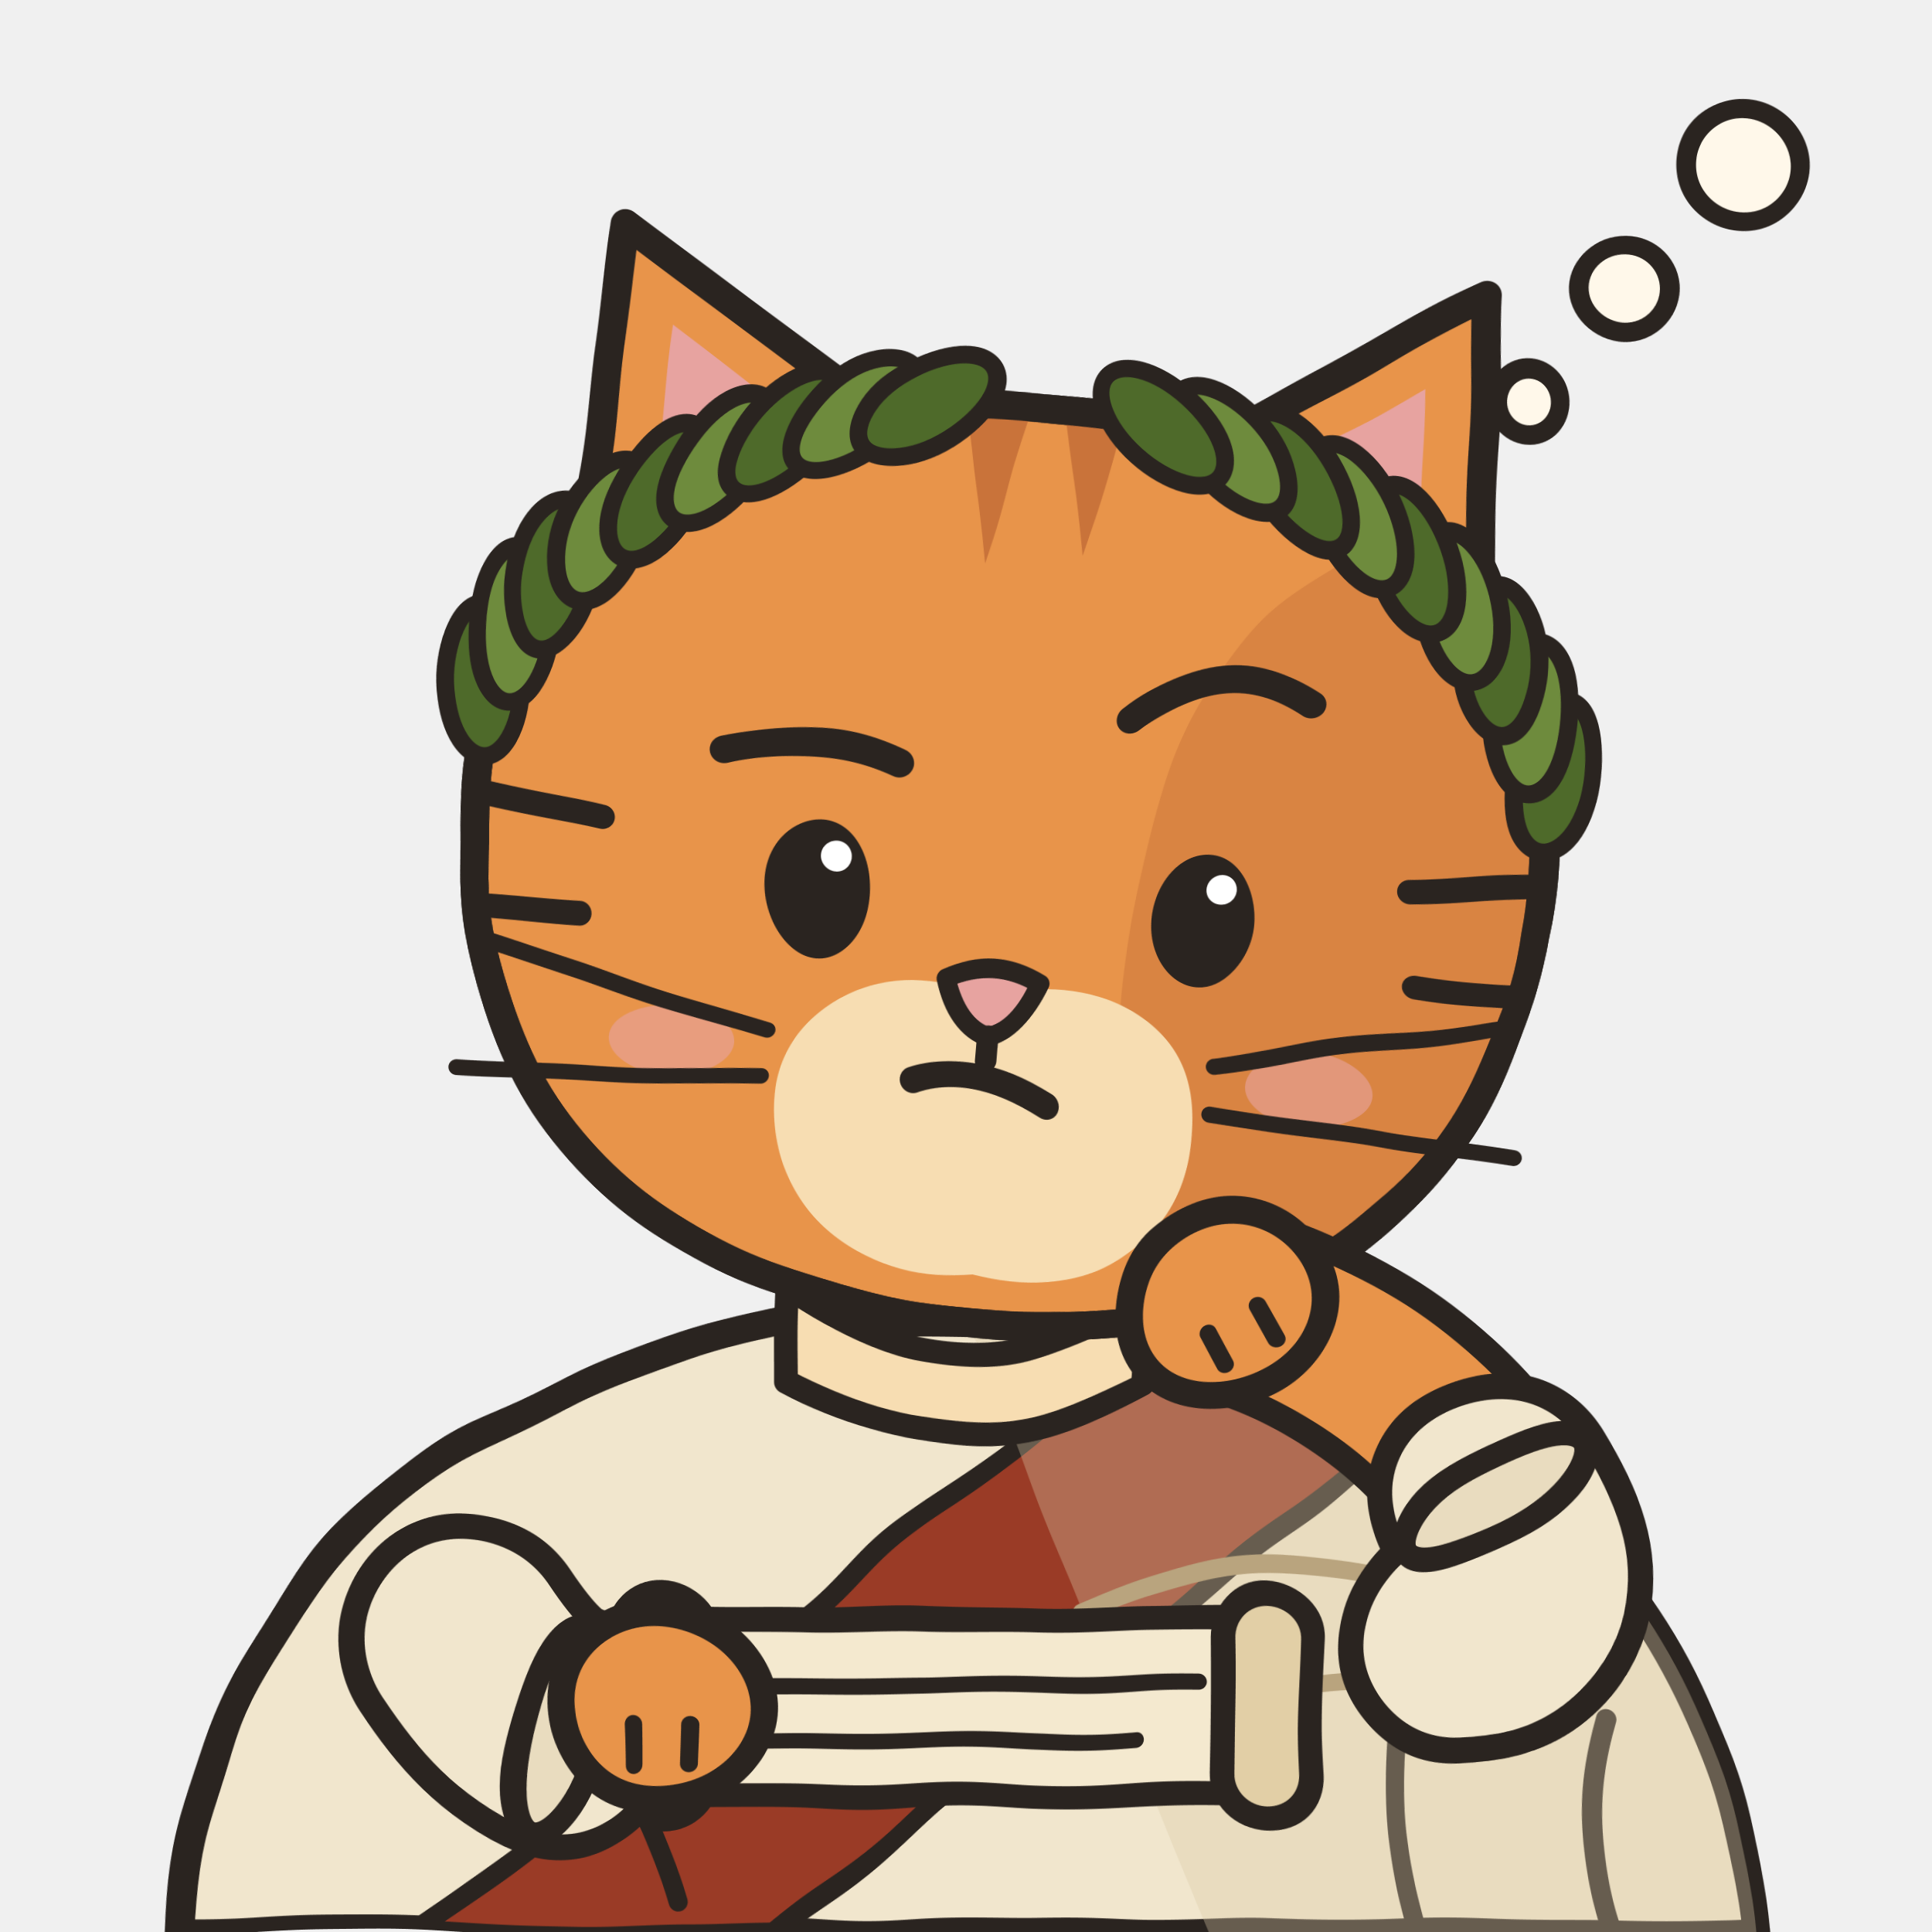
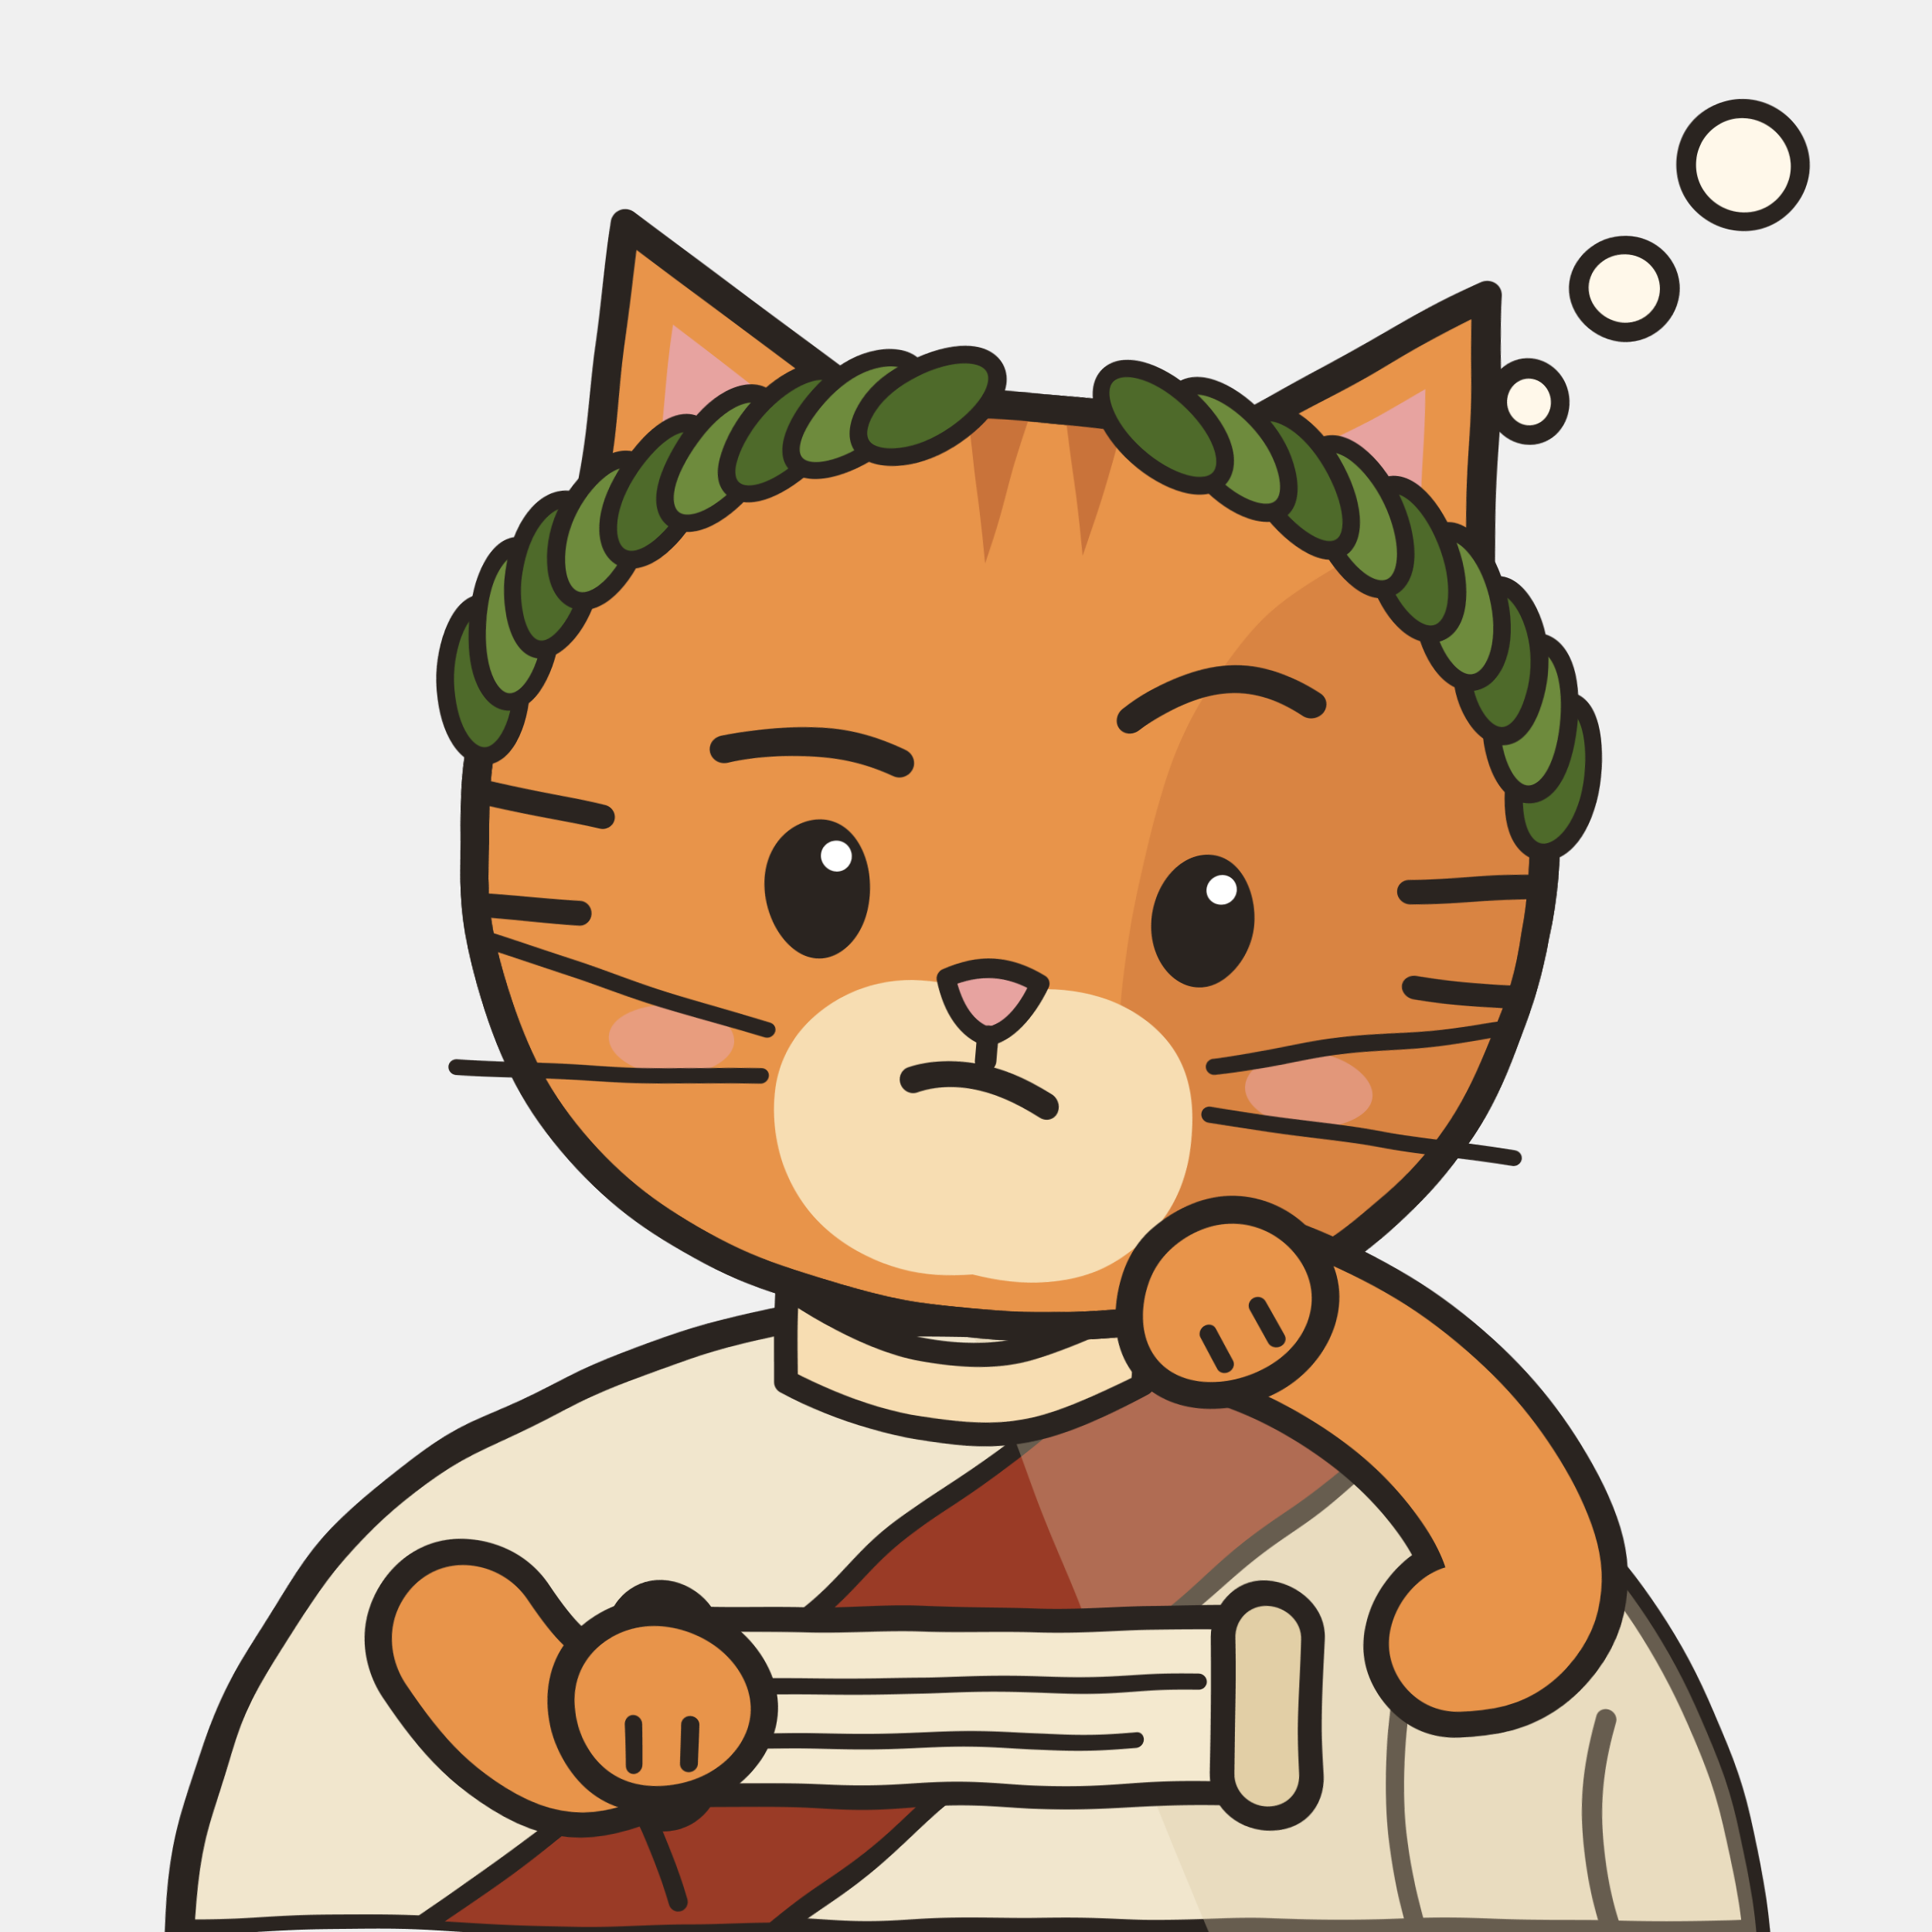
<svg xmlns="http://www.w3.org/2000/svg" viewBox="0 0 240 240" width="240" height="240">
  <defs>
    <filter id="rough" x="-5%" y="-5%" width="110%" height="110%">
      <feTurbulence type="fractalNoise" baseFrequency="0.035" numOctaves="2" seed="7" result="n" />
      <feDisplacementMap in="SourceGraphic" in2="n" scale="2.2" />
    </filter>
    <clipPath id="head">
      <path d="M54,96 C50,56 84,36 120,36 C156,36 190,56 186,96 C184,132 156,150 120,150 C84,150 56,132 54,96 Z" />
    </clipPath>
    <clipPath id="body">
      <path d="M22,240 C26,196 58,170 100,164 L140,164 C182,170 214,196 218,240 Z" />
    </clipPath>
  </defs>
  <g filter="url(#rough)">
    <path d="M22,240 C26,196 58,170 100,164 L140,164 C182,170 214,196 218,240 Z" fill="#F1E6CD" stroke="#2A2420" stroke-width="3.6" stroke-linejoin="round" stroke-linecap="round" />
    <g clip-path="url(#body)">
      <path d="M150,160 L190,166 L96,240 L52,240 Z" fill="#9A3B26" stroke="#2A2420" stroke-width="2.4" stroke-linejoin="round" stroke-linecap="round" />
      <path d="M60,206 Q78,214 84,236" fill="none" stroke="#2A2420" stroke-width="2.4" stroke-linecap="round" stroke-linejoin="round" />
      <path d="M178,200 Q170,218 176,240" fill="none" stroke="#2A2420" stroke-width="2.4" stroke-linecap="round" stroke-linejoin="round" />
      <path d="M200,214 Q196,228 200,240" fill="none" stroke="#2A2420" stroke-width="2.4" stroke-linecap="round" stroke-linejoin="round" />
      <path d="M120,164 L220,180 L220,240 L150,240 Z" fill="#D9C9A6" opacity=".35" />
    </g>
    <path d="M98,160 Q120,176 142,160 L142,172 Q120,184 98,172 Z" fill="#F7DDB2" stroke="#2A2420" stroke-width="3" stroke-linejoin="round" stroke-linecap="round" />
-     <path d="M134,200 Q160,190 178,198" fill="none" stroke="#B9A47E" stroke-width="2.2" stroke-linecap="round" stroke-linejoin="round" />
-     <path d="M126,218 Q162,206 184,210" fill="none" stroke="#B9A47E" stroke-width="2.2" stroke-linecap="round" stroke-linejoin="round" />
    <g transform="rotate(0 120 212)">
      <rect x="83.0" y="201" width="74" height="22" rx="2" fill="#F4E9CF" stroke="#2A2420" stroke-width="3" stroke-linejoin="round" stroke-linecap="round" />
      <path d="M91.0,209 L149.0,209" fill="none" stroke="#2A2420" stroke-width="2" stroke-linecap="round" stroke-linejoin="round" />
      <path d="M91.0,216 L141.0,216" fill="none" stroke="#2A2420" stroke-width="2" stroke-linecap="round" stroke-linejoin="round" />
      <rect x="77.0" y="198" width="11" height="28" rx="5.5" fill="#E2CFA6" stroke="#2A2420" stroke-width="3" stroke-linejoin="round" stroke-linecap="round" />
      <rect x="152.0" y="198" width="11" height="28" rx="5.5" fill="#E2CFA6" stroke="#2A2420" stroke-width="3" stroke-linejoin="round" stroke-linecap="round" />
    </g>
    <g transform="translate(0 14) rotate(5 120 150)">
      <path d="M64,74 L66,18 L108,44 Z" fill="#E8944A" stroke="#2A2420" stroke-width="3.6" stroke-linejoin="round" stroke-linecap="round" />
      <path d="M72,64 L73,30 L98,46 Z" fill="#E7A3A0" />
      <path d="M176,74 L174,18 L132,44 Z" fill="#E8944A" stroke="#2A2420" stroke-width="3.6" stroke-linejoin="round" stroke-linecap="round" />
      <path d="M168,64 L167,30 L142,46 Z" fill="#E7A3A0" />
      <path d="M54,96 C50,56 84,36 120,36 C156,36 190,56 186,96 C184,132 156,150 120,150 C84,150 56,132 54,96 Z" fill="#E8944A" stroke="#2A2420" stroke-width="3.6" stroke-linejoin="round" stroke-linecap="round" />
      <g clip-path="url(#head)">
        <ellipse cx="170" cy="104" rx="34" ry="56" fill="#C9733A" opacity=".5" />
        <path d="M110,36 L114,56 L118,36 Z M122,36 L126,54 L130,36 Z" fill="#C9733A" />
        <path d="M55,90 L70,92" fill="none" stroke="#2A2420" stroke-width="3" stroke-linecap="round" stroke-linejoin="round" />
        <path d="M55,104 L68,104" fill="none" stroke="#2A2420" stroke-width="3" stroke-linecap="round" stroke-linejoin="round" />
        <path d="M185,90 L170,92" fill="none" stroke="#2A2420" stroke-width="3" stroke-linecap="round" stroke-linejoin="round" />
        <path d="M185,104 L172,104" fill="none" stroke="#2A2420" stroke-width="3" stroke-linecap="round" stroke-linejoin="round" />
      </g>
      <path d="M54,96 C50,56 84,36 120,36 C156,36 190,56 186,96 C184,132 156,150 120,150 C84,150 56,132 54,96 Z" fill="none" stroke="#2A2420" stroke-width="3.6" stroke-linejoin="round" stroke-linecap="round" />
      <path d="M94,124 C94,110 108,106 120,110 C132,106 146,110 146,124 C146,140 132,146 120,144 C108,146 94,140 94,124 Z" fill="#F7DDB2" />
      <ellipse cx="53.4" cy="76.1" rx="9.5" ry="4.8" transform="rotate(263.0 53.4 76.1)" fill="#4E6A2A" stroke="#2A2420" stroke-width="2.2" stroke-linejoin="round" stroke-linecap="round" />
      <ellipse cx="56.8" cy="69.0" rx="9.5" ry="4.8" transform="rotate(270.5 56.8 69.0)" fill="#6E8B3D" stroke="#2A2420" stroke-width="2.2" stroke-linejoin="round" stroke-linecap="round" />
      <ellipse cx="61.3" cy="62.4" rx="9.5" ry="4.8" transform="rotate(278.0 61.3 62.4)" fill="#4E6A2A" stroke="#2A2420" stroke-width="2.2" stroke-linejoin="round" stroke-linecap="round" />
      <ellipse cx="66.8" cy="56.3" rx="9.5" ry="4.8" transform="rotate(285.5 66.8 56.3)" fill="#6E8B3D" stroke="#2A2420" stroke-width="2.2" stroke-linejoin="round" stroke-linecap="round" />
      <ellipse cx="73.2" cy="50.9" rx="9.5" ry="4.8" transform="rotate(293.0 73.2 50.9)" fill="#4E6A2A" stroke="#2A2420" stroke-width="2.2" stroke-linejoin="round" stroke-linecap="round" />
      <ellipse cx="80.4" cy="46.2" rx="9.5" ry="4.8" transform="rotate(300.5 80.4 46.2)" fill="#6E8B3D" stroke="#2A2420" stroke-width="2.2" stroke-linejoin="round" stroke-linecap="round" />
      <ellipse cx="88.2" cy="42.3" rx="9.5" ry="4.8" transform="rotate(308.0 88.2 42.3)" fill="#4E6A2A" stroke="#2A2420" stroke-width="2.2" stroke-linejoin="round" stroke-linecap="round" />
      <ellipse cx="96.6" cy="39.3" rx="9.5" ry="4.8" transform="rotate(315.5 96.6 39.3)" fill="#6E8B3D" stroke="#2A2420" stroke-width="2.2" stroke-linejoin="round" stroke-linecap="round" />
      <ellipse cx="105.4" cy="37.3" rx="9.5" ry="4.8" transform="rotate(323.0 105.4 37.3)" fill="#4E6A2A" stroke="#2A2420" stroke-width="2.2" stroke-linejoin="round" stroke-linecap="round" />
      <ellipse cx="186.6" cy="76.1" rx="9.5" ry="4.8" transform="rotate(457.0 186.6 76.1)" fill="#4E6A2A" stroke="#2A2420" stroke-width="2.2" stroke-linejoin="round" stroke-linecap="round" />
      <ellipse cx="183.2" cy="69.0" rx="9.5" ry="4.8" transform="rotate(449.5 183.2 69.0)" fill="#6E8B3D" stroke="#2A2420" stroke-width="2.2" stroke-linejoin="round" stroke-linecap="round" />
      <ellipse cx="178.7" cy="62.4" rx="9.5" ry="4.8" transform="rotate(442.0 178.7 62.4)" fill="#4E6A2A" stroke="#2A2420" stroke-width="2.2" stroke-linejoin="round" stroke-linecap="round" />
      <ellipse cx="173.2" cy="56.3" rx="9.5" ry="4.8" transform="rotate(434.5 173.2 56.3)" fill="#6E8B3D" stroke="#2A2420" stroke-width="2.2" stroke-linejoin="round" stroke-linecap="round" />
      <ellipse cx="166.8" cy="50.9" rx="9.5" ry="4.8" transform="rotate(427.0 166.8 50.9)" fill="#4E6A2A" stroke="#2A2420" stroke-width="2.2" stroke-linejoin="round" stroke-linecap="round" />
      <ellipse cx="159.6" cy="46.2" rx="9.5" ry="4.8" transform="rotate(419.5 159.6 46.2)" fill="#6E8B3D" stroke="#2A2420" stroke-width="2.2" stroke-linejoin="round" stroke-linecap="round" />
      <ellipse cx="151.8" cy="42.3" rx="9.5" ry="4.8" transform="rotate(412.0 151.8 42.3)" fill="#4E6A2A" stroke="#2A2420" stroke-width="2.2" stroke-linejoin="round" stroke-linecap="round" />
      <ellipse cx="143.4" cy="39.3" rx="9.5" ry="4.8" transform="rotate(404.5 143.4 39.3)" fill="#6E8B3D" stroke="#2A2420" stroke-width="2.2" stroke-linejoin="round" stroke-linecap="round" />
      <ellipse cx="134.6" cy="37.3" rx="9.5" ry="4.8" transform="rotate(397.0 134.6 37.3)" fill="#4E6A2A" stroke="#2A2420" stroke-width="2.2" stroke-linejoin="round" stroke-linecap="round" />
      <ellipse cx="97" cy="98" rx="6.4" ry="8.4" fill="#2A2420" />
      <circle cx="99" cy="94" r="1.9" fill="#fff" />
      <ellipse cx="145" cy="98" rx="6.4" ry="8.4" fill="#2A2420" />
      <circle cx="147" cy="94" r="1.9" fill="#fff" />
      <path d="M84,82 Q95,78 106,82" fill="none" stroke="#2A2420" stroke-width="3.6" stroke-linecap="round" stroke-linejoin="round" />
      <path d="M134,74 Q145,64 156,70" fill="none" stroke="#2A2420" stroke-width="3.6" stroke-linecap="round" stroke-linejoin="round" />
      <ellipse cx="80" cy="118" rx="8" ry="4.5" fill="#E7A3A0" opacity="0.6" />
      <ellipse cx="160" cy="118" rx="8" ry="4.5" fill="#E7A3A0" opacity="0.6" />
      <path d="M114,108 Q120,105 126,108 Q124,114 120,115 Q116,114 114,108 Z" fill="#E7A3A0" stroke="#2A2420" stroke-width="2.4" stroke-linejoin="round" stroke-linecap="round" />
      <path d="M120,115 L120,118" fill="none" stroke="#2A2420" stroke-width="2.8" stroke-linecap="round" stroke-linejoin="round" />
      <path d="M111,121 Q118,118 128,123" fill="none" stroke="#2A2420" stroke-width="3.2" stroke-linecap="round" stroke-linejoin="round" />
      <path d="M92,116 L56,108" fill="none" stroke="#2A2420" stroke-width="2" stroke-linecap="round" stroke-linejoin="round" />
      <path d="M92,122 L54,124" fill="none" stroke="#2A2420" stroke-width="2" stroke-linecap="round" stroke-linejoin="round" />
      <path d="M148,116 L184,108" fill="none" stroke="#2A2420" stroke-width="2" stroke-linecap="round" stroke-linejoin="round" />
      <path d="M148,122 L186,124" fill="none" stroke="#2A2420" stroke-width="2" stroke-linecap="round" stroke-linejoin="round" />
    </g>
-     <path d="M69.2,214.8 C73.0,216.0 77.0,215.0 82.0,212.0" fill="none" stroke="#2A2420" stroke-width="25.0" stroke-linecap="round" />
-     <path d="M69.2,214.8 C73.0,216.0 77.0,215.0 82.0,212.0" fill="none" stroke="#E8944A" stroke-width="18.5" stroke-linecap="round" />
-     <path d="M58.0,204.0 C62.0,210.0 65.5,213.5 69.2,214.8" fill="none" stroke="#2A2420" stroke-width="31.5" stroke-linecap="round" />
-     <path d="M58.0,204.0 C62.0,210.0 65.5,213.5 69.2,214.8" fill="none" stroke="#F1E6CD" stroke-width="25" stroke-linecap="round" />
-     <ellipse cx="69.2" cy="214.8" rx="13" ry="4.6" transform="rotate(106.8 69.2 214.8)" fill="#E9DCBF" stroke="#2A2420" stroke-width="3" stroke-linejoin="round" stroke-linecap="round" />
+     <path d="M58,204 C66,216 72,218 82,212" fill="none" stroke="#2A2420" stroke-width="25.0" stroke-linecap="round" />
+     <path d="M58,204 C66,216 72,218 82,212" fill="none" stroke="#E8944A" stroke-width="18.5" stroke-linecap="round" />
    <g transform="rotate(0 82 212)">
      <ellipse cx="82" cy="212" rx="12.5" ry="11.5" fill="#E8944A" stroke="#2A2420" stroke-width="3.4" stroke-linejoin="round" stroke-linecap="round" />
      <path d="M78.5,214 L78.5,219" fill="none" stroke="#2A2420" stroke-width="2.2" stroke-linecap="round" stroke-linejoin="round" />
      <path d="M85.5,214 L85.5,219" fill="none" stroke="#2A2420" stroke-width="2.2" stroke-linecap="round" stroke-linejoin="round" />
    </g>
-     <path d="M185.8,186.0 C180.0,176.5 168.0,166.0 152.0,162.0" fill="none" stroke="#2A2420" stroke-width="25.0" stroke-linecap="round" />
-     <path d="M185.8,186.0 C180.0,176.5 168.0,166.0 152.0,162.0" fill="none" stroke="#E8944A" stroke-width="18.5" stroke-linecap="round" />
-     <path d="M182.0,204.0 C191.0,204.0 191.5,195.5 185.8,186.0" fill="none" stroke="#2A2420" stroke-width="31.5" stroke-linecap="round" />
-     <path d="M182.0,204.0 C191.0,204.0 191.5,195.5 185.8,186.0" fill="none" stroke="#F1E6CD" stroke-width="25" stroke-linecap="round" />
-     <ellipse cx="185.8" cy="186.0" rx="13" ry="4.6" transform="rotate(-32.4 185.8 186.0)" fill="#E9DCBF" stroke="#2A2420" stroke-width="3" stroke-linejoin="round" stroke-linecap="round" />
+     <path d="M182,204 C200,204 184,170 152,162" fill="none" stroke="#2A2420" stroke-width="25.0" stroke-linecap="round" />
+     <path d="M182,204 C200,204 184,170 152,162" fill="none" stroke="#E8944A" stroke-width="18.5" stroke-linecap="round" />
    <g transform="rotate(-30 152 162)">
      <ellipse cx="152" cy="162" rx="12.5" ry="11.5" fill="#E8944A" stroke="#2A2420" stroke-width="3.4" stroke-linejoin="round" stroke-linecap="round" />
      <path d="M148.5,164 L148.5,169" fill="none" stroke="#2A2420" stroke-width="2.2" stroke-linecap="round" stroke-linejoin="round" />
      <path d="M155.5,164 L155.5,169" fill="none" stroke="#2A2420" stroke-width="2.2" stroke-linecap="round" stroke-linejoin="round" />
    </g>
    <circle cx="190" cy="50" r="4" fill="#FFF8EA" stroke="#2A2420" stroke-width="2.4" stroke-linejoin="round" stroke-linecap="round" />
    <circle cx="202" cy="36" r="5.5" fill="#FFF8EA" stroke="#2A2420" stroke-width="2.4" stroke-linejoin="round" stroke-linecap="round" />
    <circle cx="216" cy="20" r="7" fill="#FFF8EA" stroke="#2A2420" stroke-width="2.4" stroke-linejoin="round" stroke-linecap="round" />
  </g>
</svg>
